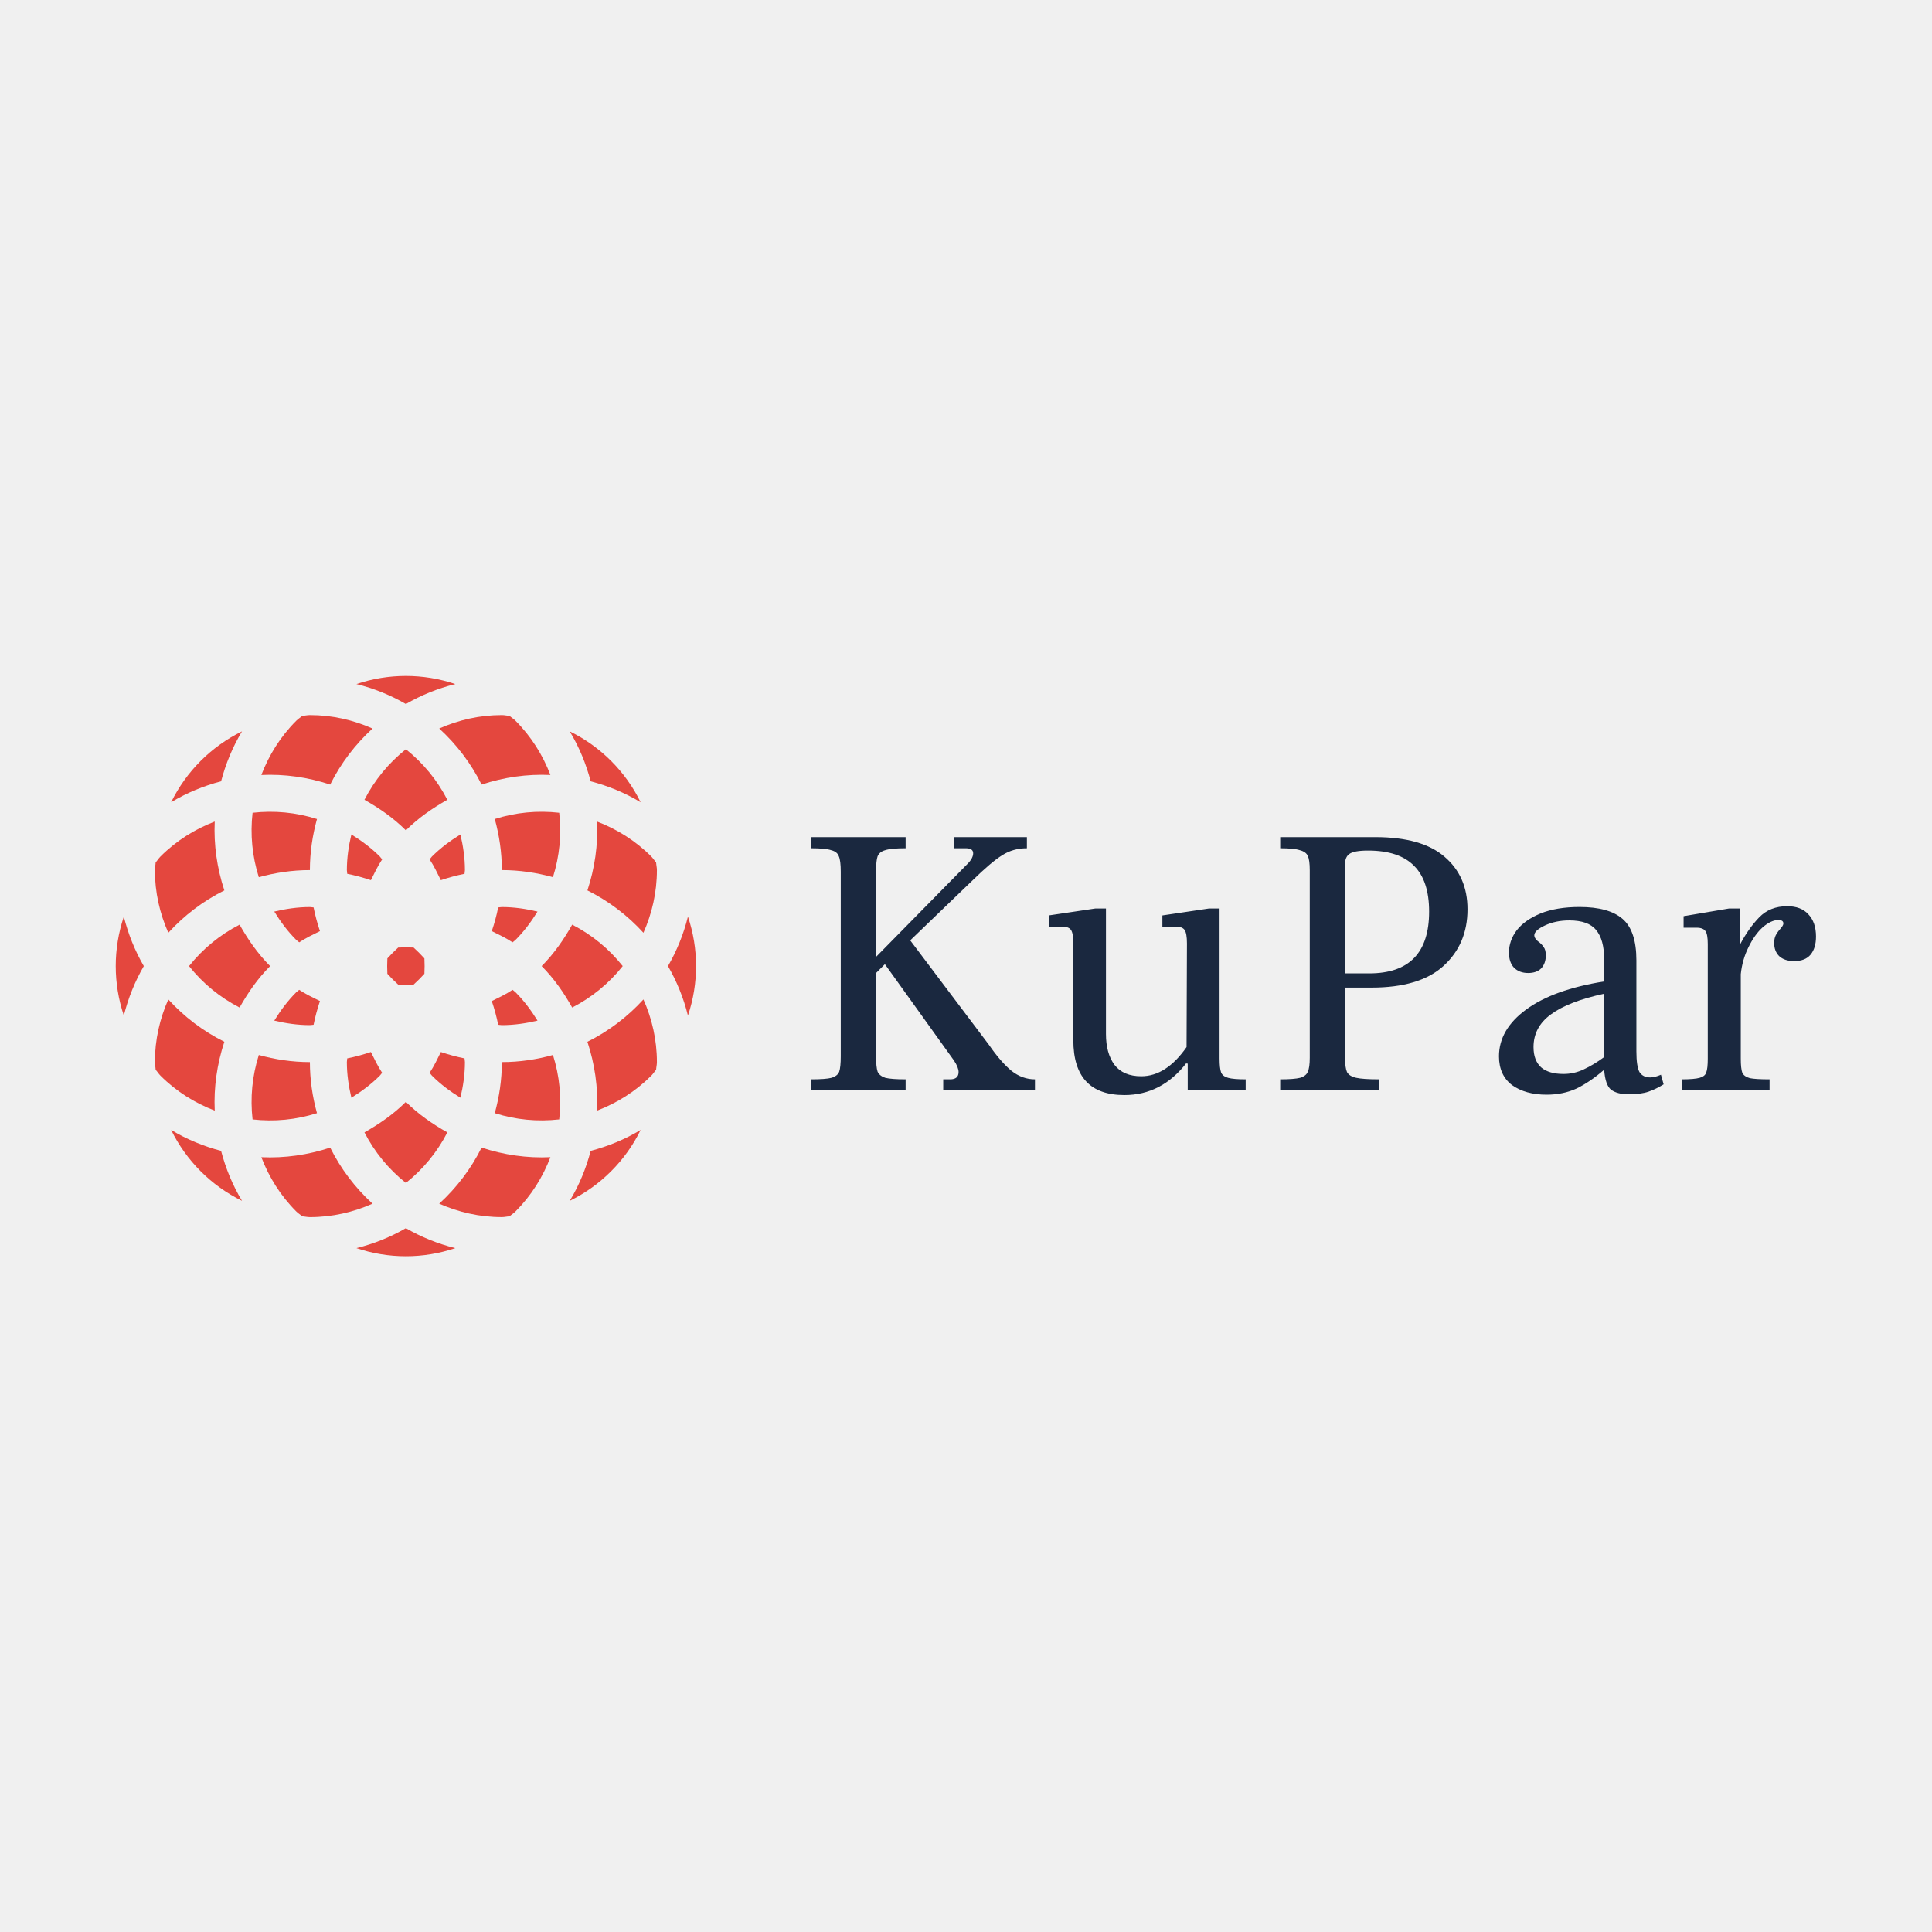
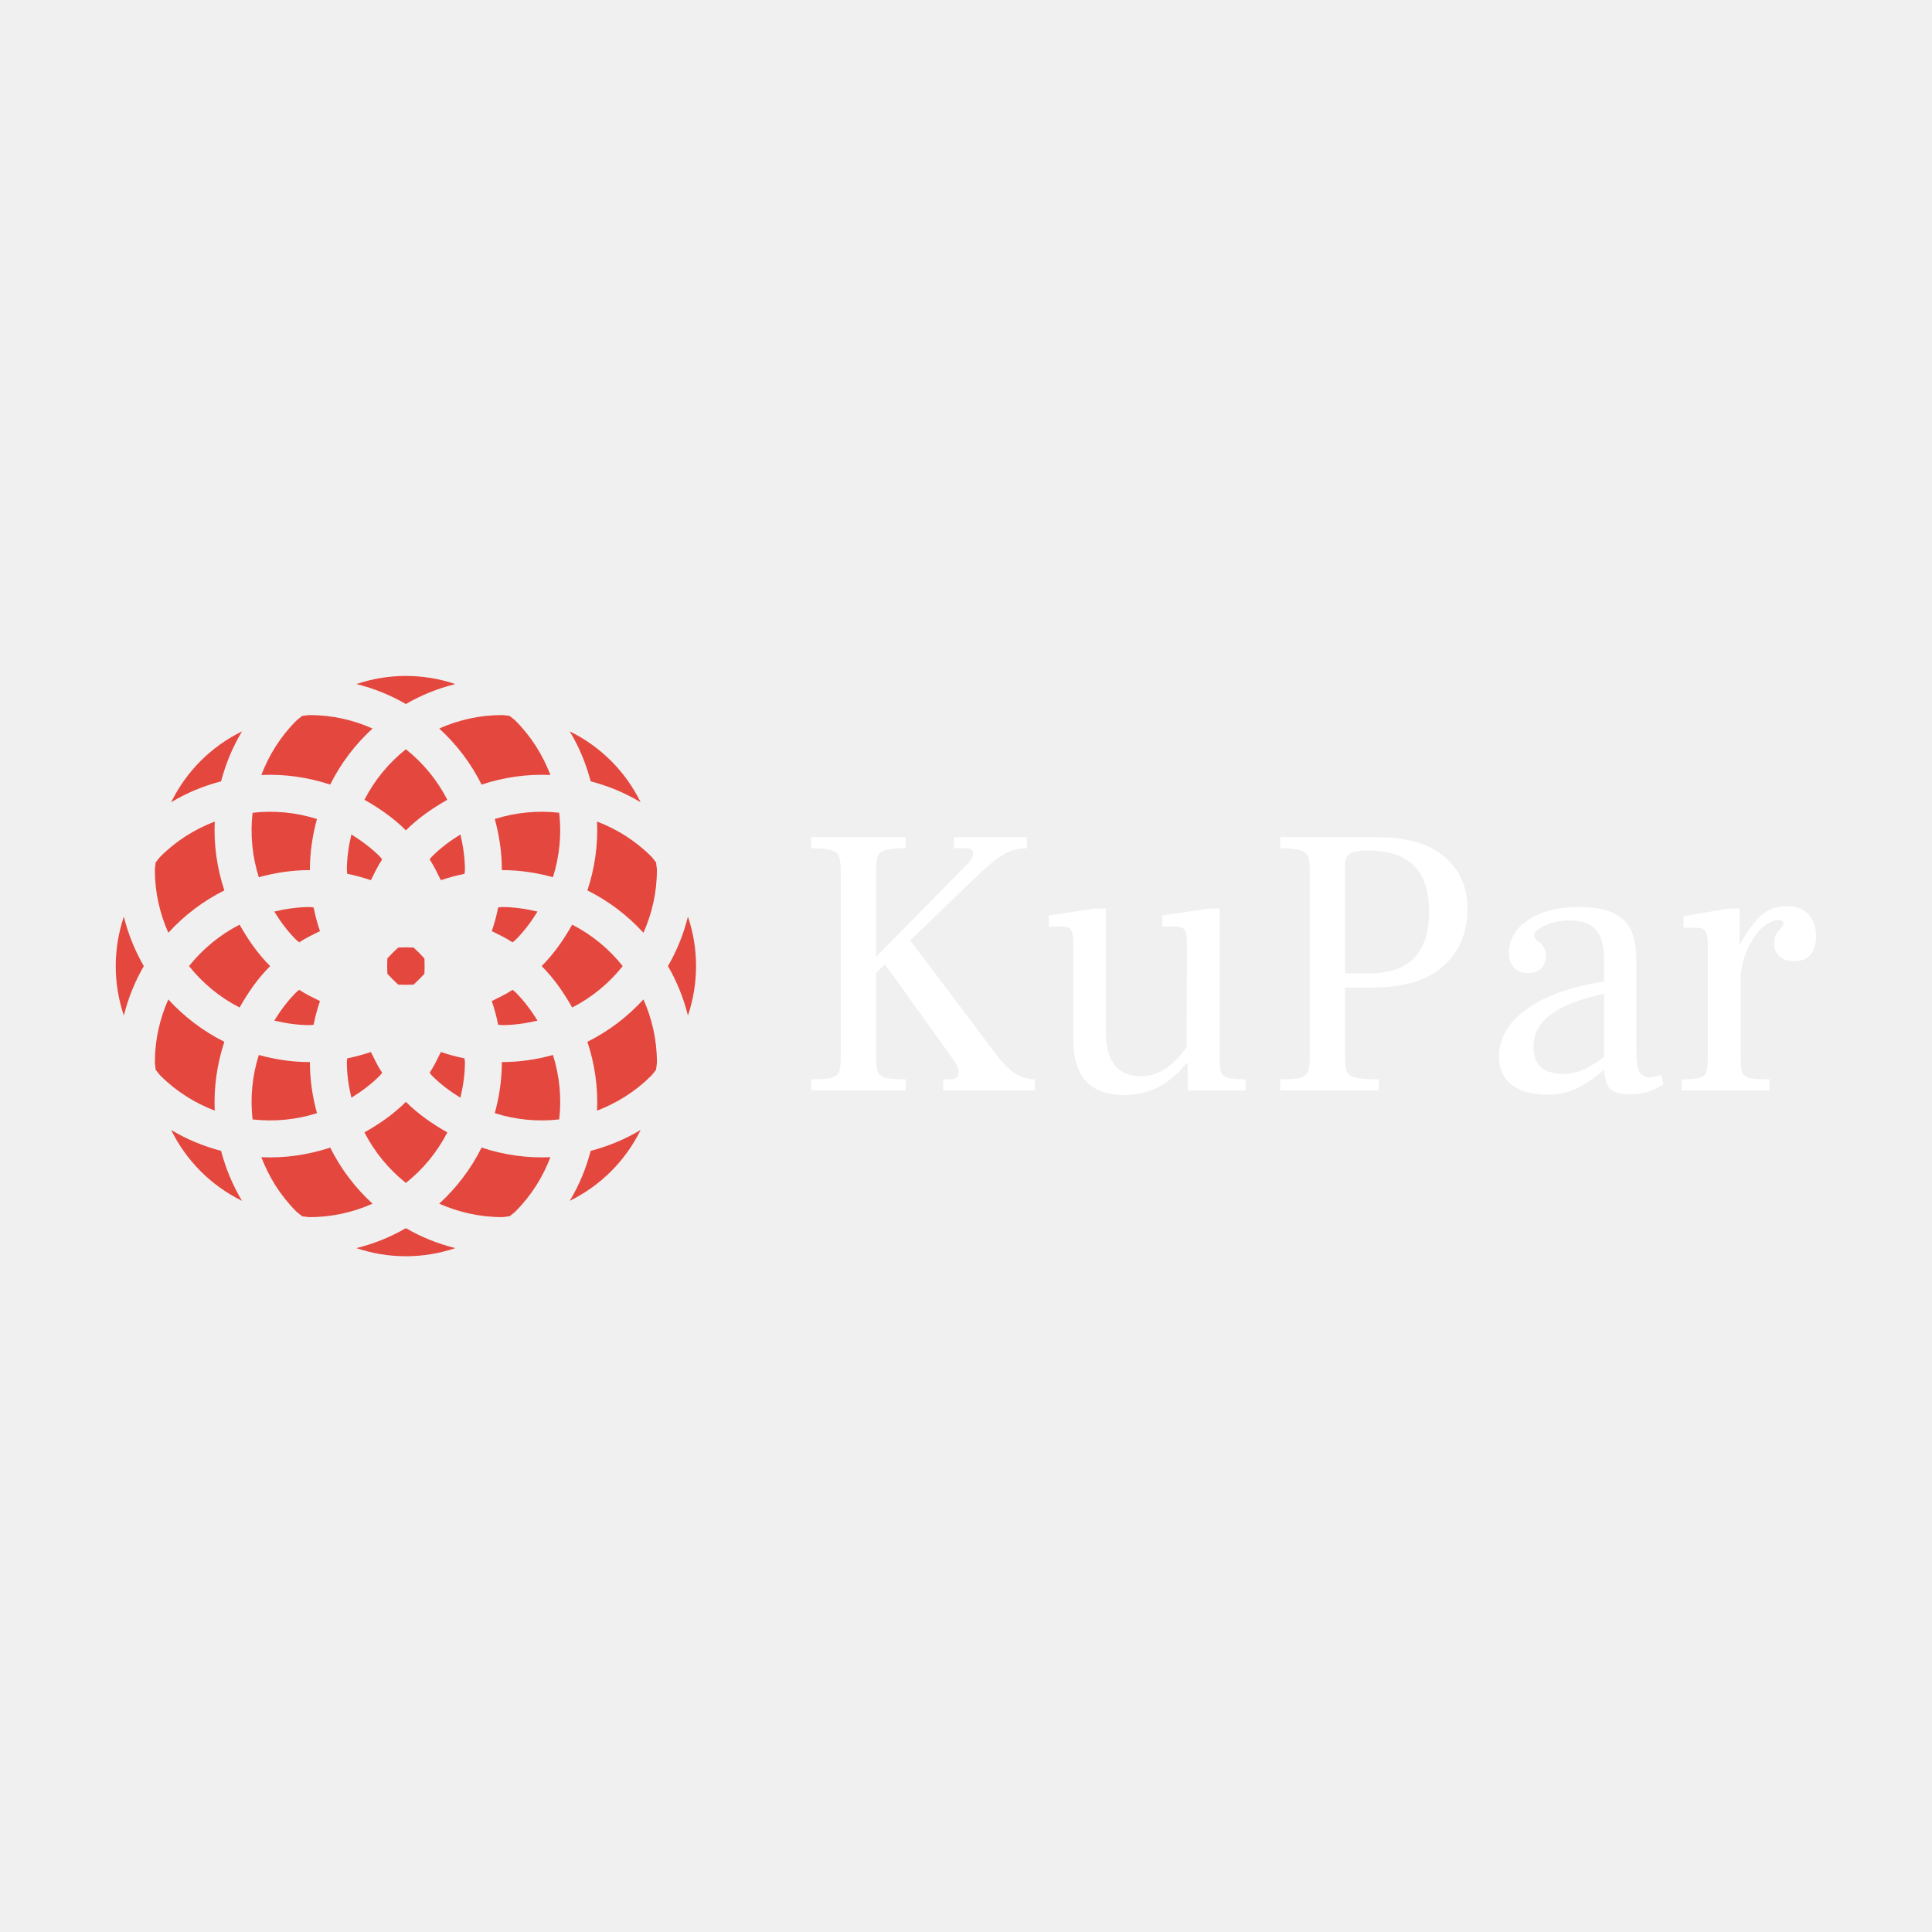
<svg xmlns="http://www.w3.org/2000/svg" version="1.1" viewBox="0 0 250 250">
  <defs />
  <g transform="matrix(0.0485,0,0,0.0485,102.4857,141.1033)">
    <g transform="matrix(20.3784,0,0,20.3784,-2059.267,-1360.905)">
      <g>
        <path d="M74.265,60.41c0.964,2.929,1.401,5.966,1.261,9.015c2.584-0.989,5.013-2.49,7.095-4.572c0.244-0.244,0.41-0.527,0.637-0.78   c0.018-0.341,0.105-0.659,0.105-1.004c0-2.924-0.646-5.691-1.764-8.203C79.522,57.139,77.045,59.022,74.265,60.41z" fill="#e4473e" style="" />
        <path d="M54.863,81.605c2.509,1.112,5.276,1.759,8.2,1.759c0.349,0,0.664-0.085,1.004-0.103c0.253-0.227,0.541-0.393,0.781-0.637   c2.08-2.085,3.585-4.516,4.572-7.104c-3.049,0.14-6.086-0.292-9.01-1.257C59.022,77.049,57.137,79.528,54.863,81.605z" fill="#e4473e" style="" />
        <path d="M40.588,74.265c-2.925,0.965-5.965,1.396-9.013,1.257c0.988,2.588,2.49,5.023,4.573,7.104   c0.242,0.244,0.528,0.41,0.779,0.637c0.339,0.018,0.661,0.103,1.003,0.103c2.926,0,5.691-0.646,8.202-1.759   C43.861,79.528,41.976,77.049,40.588,74.265z" fill="#e4473e" style="" />
        <path d="M26.731,60.41c-2.781-1.388-5.26-3.271-7.337-5.545c-1.112,2.512-1.758,5.279-1.758,8.203c0,0.345,0.085,0.663,0.1,1.004   c0.229,0.253,0.395,0.536,0.639,0.78c2.082,2.082,4.515,3.583,7.098,4.572C25.333,66.376,25.767,63.339,26.731,60.41z" fill="#e4473e" style="" />
        <path d="M26.731,40.592c-0.964-2.929-1.398-5.966-1.259-9.016c-2.583,0.989-5.014,2.491-7.098,4.572   c-0.244,0.245-0.41,0.528-0.639,0.781c-0.015,0.341-0.1,0.659-0.1,1.004c0,2.924,0.646,5.69,1.76,8.205   C21.471,43.863,23.95,41.979,26.731,40.592z" fill="#e4473e" style="" />
        <path d="M46.132,19.397c-2.511-1.114-5.275-1.76-8.202-1.76c-0.342,0-0.664,0.084-1.003,0.102   c-0.251,0.228-0.537,0.393-0.779,0.638c-2.083,2.08-3.585,4.515-4.573,7.103c3.048-0.14,6.088,0.293,9.013,1.257   C41.976,23.952,43.861,21.475,46.132,19.397z" fill="#e4473e" style="" />
        <path d="M60.41,26.736c2.924-0.964,5.961-1.396,9.01-1.257c-0.99-2.588-2.492-5.017-4.572-7.103   c-0.24-0.245-0.528-0.41-0.781-0.638c-0.34-0.018-0.659-0.102-1.004-0.102c-2.924,0-5.691,0.646-8.2,1.76   C57.137,21.475,59.022,23.952,60.41,26.736z" fill="#e4473e" style="" />
        <path d="M82.621,36.148c-2.082-2.081-4.511-3.583-7.095-4.572c0.14,3.05-0.297,6.087-1.261,9.016   c2.78,1.388,5.257,3.271,7.334,5.547c1.117-2.515,1.764-5.281,1.764-8.205c0-0.345-0.088-0.663-0.105-1.004   C83.031,36.677,82.865,36.394,82.621,36.148z" fill="#e4473e" style="" />
        <path d="M58.228,63.068c0-0.166-0.048-0.319-0.052-0.484c-1.061-0.21-2.09-0.498-3.099-0.834c-0.462,0.921-0.89,1.851-1.469,2.719   c0.113,0.122,0.19,0.267,0.309,0.384c1.143,1.14,2.404,2.069,3.718,2.881C57.993,66.228,58.228,64.683,58.228,63.068z" fill="#e4473e" style="" />
        <path d="M43.362,67.733c1.313-0.812,2.574-1.741,3.715-2.881c0.12-0.117,0.199-0.262,0.312-0.384   c-0.581-0.868-1.008-1.798-1.471-2.719c-1.008,0.336-2.038,0.624-3.1,0.834c-0.002,0.165-0.048,0.318-0.048,0.484   C42.771,64.683,43.006,66.228,43.362,67.733z" fill="#e4473e" style="" />
        <path d="M36.148,53.922c-1.139,1.14-2.068,2.4-2.88,3.717c1.503,0.355,3.051,0.59,4.663,0.59c0.166,0,0.318-0.044,0.484-0.048   c0.209-1.06,0.495-2.094,0.833-3.102c-0.918-0.463-1.848-0.886-2.716-1.471C36.411,53.726,36.269,53.805,36.148,53.922z" fill="#e4473e" style="" />
        <path d="M38.415,42.821c-0.166-0.006-0.319-0.05-0.484-0.05c-1.612,0-3.159,0.236-4.663,0.591c0.812,1.318,1.739,2.578,2.88,3.717   c0.12,0.118,0.262,0.196,0.384,0.314c0.868-0.583,1.797-1.008,2.716-1.471C38.91,44.916,38.625,43.881,38.415,42.821z" fill="#e4473e" style="" />
        <path d="M42.771,37.934c0,0.166,0.046,0.318,0.048,0.484c1.062,0.21,2.092,0.498,3.1,0.834c0.462-0.921,0.89-1.851,1.471-2.719   c-0.113-0.123-0.192-0.267-0.312-0.385c-1.141-1.139-2.402-2.066-3.715-2.879C43.006,34.774,42.771,36.319,42.771,37.934z" fill="#e4473e" style="" />
        <path d="M57.635,33.27c-1.314,0.812-2.575,1.74-3.718,2.879c-0.118,0.118-0.195,0.262-0.309,0.385   c0.579,0.868,1.007,1.798,1.469,2.719c1.008-0.336,2.038-0.624,3.099-0.834c0.004-0.166,0.052-0.318,0.052-0.484   C58.228,36.319,57.993,34.774,57.635,33.27z" fill="#e4473e" style="" />
        <path d="M63.063,42.771c-0.166,0-0.314,0.044-0.48,0.05c-0.209,1.06-0.498,2.095-0.838,3.102c0.921,0.463,1.851,0.888,2.719,1.471   c0.122-0.118,0.266-0.196,0.384-0.314c1.139-1.139,2.067-2.398,2.883-3.717C66.226,43.008,64.678,42.771,63.063,42.771z" fill="#e4473e" style="" />
        <path d="M48.074,49.493c-0.035,0.676-0.035,1.339,0,2.012c0.452,0.502,0.921,0.969,1.42,1.423c0.671,0.034,1.335,0.034,2.007,0   c0.5-0.454,0.972-0.926,1.423-1.423c0.035-0.673,0.033-1.336,0-2.008c-0.451-0.502-0.921-0.969-1.42-1.423   c-0.673-0.035-1.34-0.035-2.012,0C48.995,48.528,48.524,48.995,48.074,49.493z" fill="#e4473e" style="" />
        <path d="M64.464,53.608c-0.868,0.585-1.798,1.008-2.719,1.471c0.34,1.008,0.628,2.042,0.838,3.102   c0.166,0.004,0.314,0.048,0.48,0.048c1.615,0,3.163-0.234,4.668-0.59c-0.816-1.316-1.745-2.577-2.883-3.717   C64.73,53.805,64.586,53.726,64.464,53.608z" fill="#e4473e" style="" />
        <path d="M72.271,55.926c2.583-1.327,4.827-3.173,6.615-5.425c-1.788-2.252-4.031-4.098-6.615-5.425   c-1.091,1.929-2.357,3.784-3.998,5.425C69.914,52.142,71.179,53.996,72.271,55.926z" fill="#e4473e" style="" />
        <path d="M62.138,31.245c0.585,2.133,0.925,4.367,0.925,6.688c2.322,0,4.555,0.341,6.689,0.93c0.868-2.745,1.143-5.603,0.82-8.436   C67.74,30.104,64.879,30.375,62.138,31.245z" fill="#e4473e" style="" />
        <path d="M50.498,22.11c-2.253,1.794-4.099,4.033-5.424,6.616c1.927,1.096,3.782,2.361,5.424,4.002   c1.644-1.641,3.498-2.906,5.426-4.002C54.597,26.144,52.752,23.904,50.498,22.11z" fill="#e4473e" style="" />
        <path d="M37.931,37.934c0-2.321,0.34-4.556,0.927-6.688c-2.74-0.87-5.601-1.141-8.432-0.817c-0.323,2.833-0.05,5.69,0.817,8.436   C33.377,38.274,35.612,37.934,37.931,37.934z" fill="#e4473e" style="" />
        <path d="M22.108,50.501c1.794,2.252,4.034,4.098,6.618,5.425c1.091-1.93,2.356-3.784,3.999-5.425   c-1.643-1.641-2.908-3.496-4.001-5.425C26.143,46.403,23.902,48.249,22.108,50.501z" fill="#e4473e" style="" />
        <path d="M38.858,69.757c-0.587-2.133-0.927-4.367-0.927-6.688c-2.319,0-4.553-0.341-6.688-0.93   c-0.868,2.745-1.14,5.604-0.817,8.436C33.257,70.896,36.118,70.627,38.858,69.757z" fill="#e4473e" style="" />
        <path d="M50.498,78.891c2.255-1.793,4.1-4.032,5.426-6.616c-1.929-1.095-3.782-2.36-5.426-4c-1.642,1.64-3.497,2.905-5.424,4   C46.401,74.858,48.245,77.098,50.498,78.891z" fill="#e4473e" style="" />
        <path d="M63.063,63.068c0,2.321-0.34,4.556-0.925,6.688c2.741,0.87,5.602,1.139,8.435,0.817c0.323-2.832,0.048-5.695-0.82-8.436   C67.618,62.728,65.385,63.068,63.063,63.068z" fill="#e4473e" style="" />
        <path d="M87.425,44.026c-0.571,2.304-1.457,4.476-2.614,6.475c1.157,1.999,2.043,4.177,2.614,6.475   C88.844,52.771,88.844,48.231,87.425,44.026z" fill="#e4473e" style="" />
        <path d="M81.233,29.05c-1.981-4.041-5.244-7.301-9.286-9.282c1.249,2.063,2.147,4.268,2.745,6.541   C76.966,26.907,79.165,27.802,81.233,29.05z" fill="#e4473e" style="" />
        <path d="M56.971,13.576c-4.204-1.418-8.742-1.418-12.947,0c2.3,0.571,4.473,1.453,6.473,2.614   C52.5,15.029,54.671,14.147,56.971,13.576z" fill="#e4473e" style="" />
        <path d="M29.047,19.768c-4.042,1.981-7.301,5.241-9.284,9.282c2.066-1.248,4.268-2.143,6.541-2.741   C26.904,24.035,27.798,21.831,29.047,19.768z" fill="#e4473e" style="" />
        <path d="M13.571,56.973c0.574-2.3,1.458-4.473,2.616-6.472c-1.159-1.999-2.04-4.171-2.616-6.472   C12.158,48.231,12.158,52.771,13.571,56.973z" fill="#e4473e" style="" />
        <path d="M19.765,71.952c1.981,4.041,5.24,7.297,9.279,9.282c-1.248-2.068-2.141-4.269-2.741-6.542   C24.031,74.095,21.829,73.2,19.765,71.952z" fill="#e4473e" style="" />
        <path d="M44.024,87.426c4.205,1.418,8.746,1.418,12.947,0c-2.3-0.572-4.472-1.453-6.474-2.614   C48.498,85.973,46.324,86.854,44.024,87.426z" fill="#e4473e" style="" />
        <path d="M71.952,81.234c4.037-1.985,7.3-5.241,9.281-9.282c-2.068,1.248-4.267,2.143-6.541,2.74   C74.095,76.966,73.2,79.166,71.952,81.234z" fill="#e4473e" style="" />
      </g>
      <defs />
    </g>
    <g>
      <g transform="matrix(1.024,0,0,-1.024,0,0)">
-         <path d="M513 119Q544 74 572 51Q600 29 633 29L633 0L394 0L394 29L412 29Q434 29 434 48Q434 60 422 78L242 329L219 306L219 89Q219 61 223 49Q228 38 243 33Q259 29 296 29L296 0L50 0L50 29Q88 29 103 33Q119 38 123 49Q127 61 127 89L127 570Q127 599 122 610Q118 622 102 626Q87 631 50 631L50 660L296 660L296 631Q258 631 243 626Q228 622 223 610Q219 599 219 570L219 348L457 590Q472 605 472 618Q472 631 453 631L422 631L422 660L612 660L612 631Q576 631 548 613Q520 596 469 546L308 391L513 119ZM1114 83Q1114 58 1118 47Q1122 37 1136 33Q1150 29 1182 29L1182 0L1031 0L1031 70L1028 70L1028 72Q963 -12 866 -12Q733 -12 733 131L733 383Q733 409 727 418Q721 427 703 427L669 427L669 456L790 474L818 474L818 147Q818 97 840 67Q863 37 910 37Q975 37 1028 113L1029 383Q1029 409 1023 418Q1017 427 999 427L965 427L965 456L1086 474L1114 474L1114 83ZM1272 0L1272 29Q1308 29 1324 33Q1340 38 1344 49Q1349 60 1349 85L1349 574Q1349 600 1344 611Q1339 622 1323 626Q1308 631 1272 631L1272 660L1520 660Q1641 660 1700 609Q1760 558 1760 472Q1760 381 1697 324Q1635 268 1510 268L1441 268L1441 85Q1441 59 1446 48Q1452 37 1470 33Q1488 29 1529 29L1529 0L1272 0ZM1441 305L1504 305Q1660 305 1660 466Q1660 546 1621 585Q1582 625 1501 625Q1464 625 1452 616Q1441 608 1441 590L1441 305ZM2264 41L2271 16Q2252 4 2232 -3Q2212 -10 2180 -10Q2150 -10 2134 2Q2119 14 2116 54Q2079 22 2044 5Q2009 -11 1966 -11Q1911 -11 1876 14Q1842 40 1842 89Q1842 159 1913 211Q1984 263 2116 284L2116 342Q2116 393 2095 418Q2075 443 2025 443Q1990 443 1962 430Q1934 417 1934 404Q1934 397 1943 389Q1953 382 1958 374Q1964 367 1964 352Q1964 331 1952 318Q1940 306 1918 306Q1895 306 1881 320Q1868 334 1868 359Q1868 390 1888 417Q1909 444 1950 461Q1992 478 2052 478Q2128 478 2164 447Q2200 416 2200 339L2200 102Q2200 63 2208 48Q2217 34 2236 34Q2248 34 2264 41ZM1932 113Q1932 78 1952 60Q1972 43 2010 43Q2038 43 2063 55Q2089 67 2116 87L2116 252Q2023 232 1977 198Q1932 165 1932 113ZM2593 480Q2629 480 2648 459Q2668 438 2668 401Q2668 371 2654 354Q2640 337 2611 337Q2586 337 2572 350Q2559 363 2559 384Q2559 396 2563 404Q2567 412 2575 421Q2583 430 2583 435Q2583 444 2570 444Q2551 444 2529 425Q2508 406 2492 373Q2476 341 2472 303L2472 83Q2472 57 2476 46Q2481 36 2496 32Q2511 29 2547 29L2547 0L2318 0L2318 29Q2351 29 2365 33Q2379 37 2382 47Q2386 57 2386 83L2386 381Q2386 407 2380 415Q2374 424 2357 424L2323 424L2323 454L2441 474L2469 474L2469 380L2470 380Q2492 422 2520 451Q2548 480 2593 480Z" fill="#1a283f" style="" />
+         <path d="M513 119Q544 74 572 51Q600 29 633 29L633 0L394 0L394 29L412 29Q434 29 434 48Q434 60 422 78L242 329L219 306L219 89Q219 61 223 49Q228 38 243 33Q259 29 296 29L296 0L50 0L50 29Q88 29 103 33Q119 38 123 49Q127 61 127 89L127 570Q127 599 122 610Q118 622 102 626Q87 631 50 631L50 660L296 660L296 631Q258 631 243 626Q228 622 223 610Q219 599 219 570L219 348L457 590Q472 605 472 618Q472 631 453 631L422 631L422 660L612 660L612 631Q576 631 548 613Q520 596 469 546L308 391L513 119ZM1114 83Q1114 58 1118 47Q1122 37 1136 33Q1150 29 1182 29L1182 0L1031 0L1031 70L1028 70L1028 72Q963 -12 866 -12Q733 -12 733 131L733 383Q733 409 727 418Q721 427 703 427L669 427L669 456L790 474L818 474L818 147Q818 97 840 67Q863 37 910 37Q975 37 1028 113L1029 383Q1029 409 1023 418Q1017 427 999 427L965 427L965 456L1086 474L1114 474L1114 83ZM1272 0L1272 29Q1308 29 1324 33Q1340 38 1344 49Q1349 60 1349 85L1349 574Q1349 600 1344 611Q1339 622 1323 626Q1308 631 1272 631L1272 660L1520 660Q1641 660 1700 609Q1760 558 1760 472Q1760 381 1697 324Q1635 268 1510 268L1441 268L1441 85Q1441 59 1446 48Q1452 37 1470 33Q1488 29 1529 29L1529 0L1272 0ZM1441 305L1504 305Q1660 305 1660 466Q1660 546 1621 585Q1582 625 1501 625Q1464 625 1452 616Q1441 608 1441 590L1441 305ZM2264 41L2271 16Q2252 4 2232 -3Q2212 -10 2180 -10Q2150 -10 2134 2Q2119 14 2116 54Q2079 22 2044 5Q2009 -11 1966 -11Q1911 -11 1876 14Q1842 40 1842 89Q1842 159 1913 211Q1984 263 2116 284L2116 342Q2116 393 2095 418Q2075 443 2025 443Q1990 443 1962 430Q1934 417 1934 404Q1934 397 1943 389Q1953 382 1958 374Q1964 367 1964 352Q1964 331 1952 318Q1940 306 1918 306Q1895 306 1881 320Q1868 334 1868 359Q1868 390 1888 417Q1909 444 1950 461Q1992 478 2052 478Q2128 478 2164 447Q2200 416 2200 339L2200 102Q2200 63 2208 48Q2217 34 2236 34Q2248 34 2264 41ZM1932 113Q1932 78 1952 60Q1972 43 2010 43Q2038 43 2063 55Q2089 67 2116 87L2116 252Q2023 232 1977 198Q1932 165 1932 113ZM2593 480Q2629 480 2648 459Q2668 438 2668 401Q2668 371 2654 354Q2640 337 2611 337Q2586 337 2572 350Q2559 363 2559 384Q2559 396 2563 404Q2567 412 2575 421Q2583 430 2583 435Q2583 444 2570 444Q2551 444 2529 425Q2508 406 2492 373Q2476 341 2472 303L2472 83Q2472 57 2476 46Q2481 36 2496 32Q2511 29 2547 29L2547 0L2318 0L2318 29Q2351 29 2365 33Q2379 37 2382 47Q2386 57 2386 83L2386 381Q2386 407 2380 415Q2374 424 2357 424L2323 424L2323 454L2441 474L2469 474L2469 380L2470 380Q2492 422 2520 451Q2548 480 2593 480Z" fill="#ffffff" style="" />
      </g>
    </g>
  </g>
</svg>
